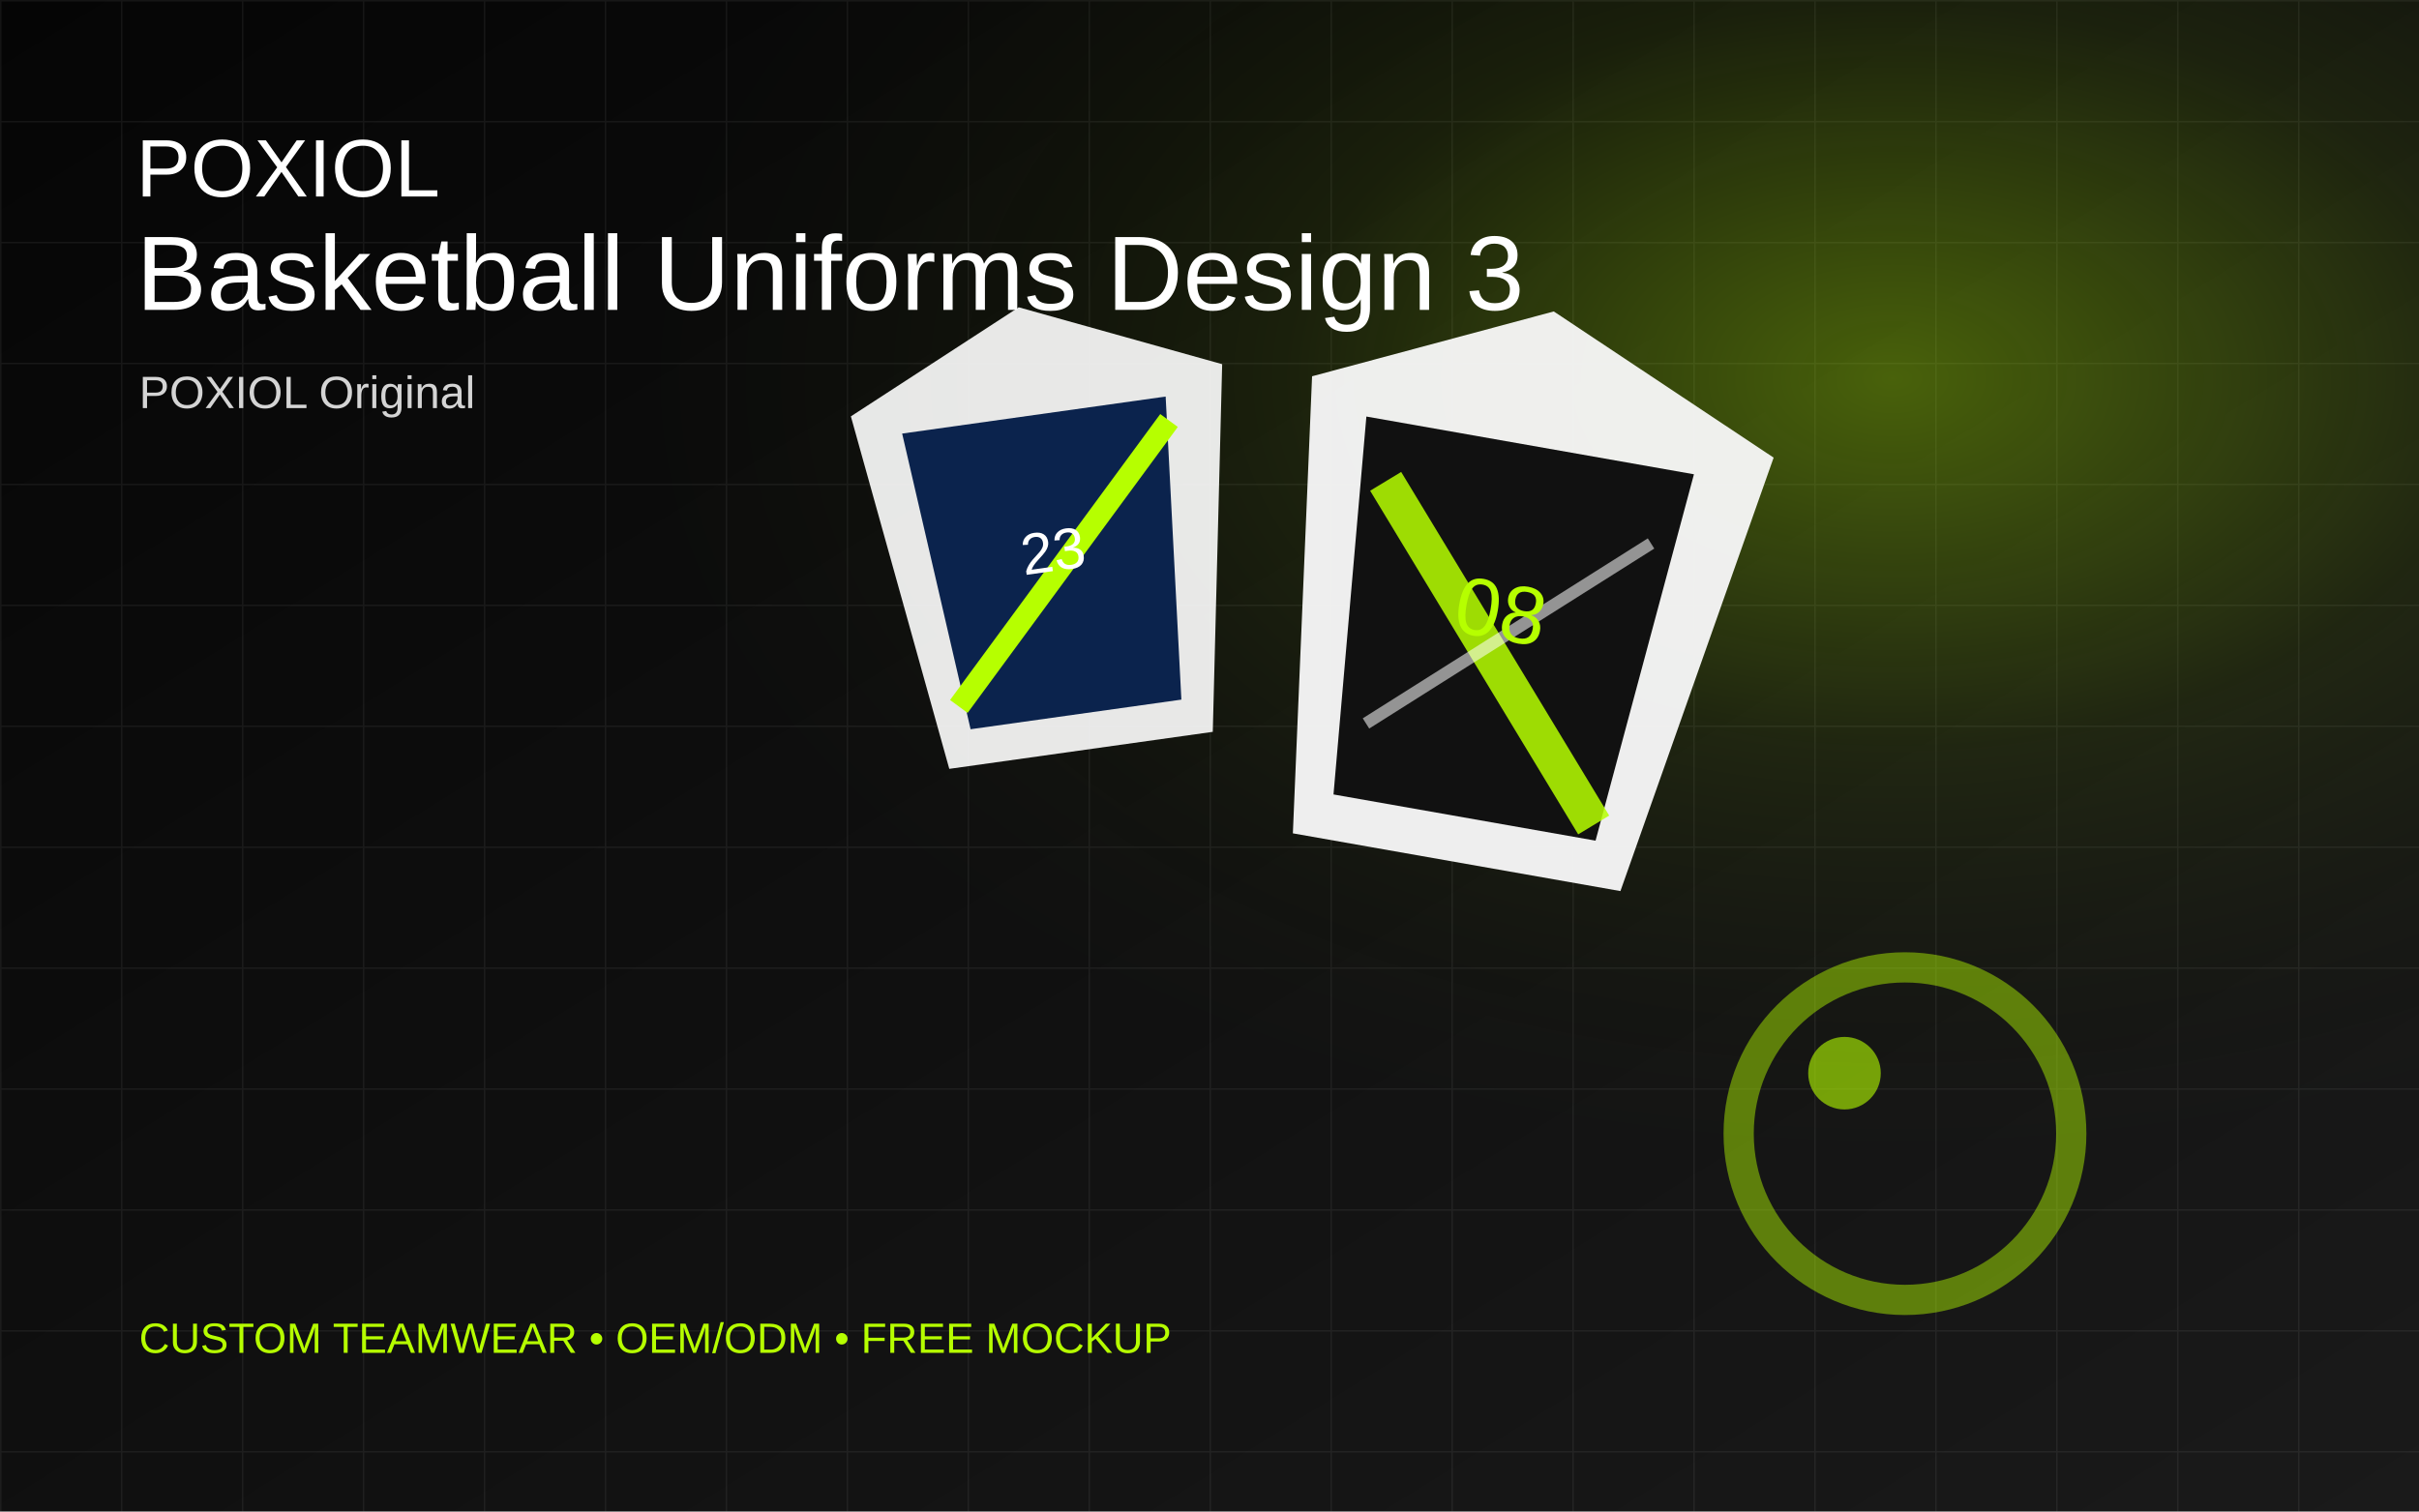
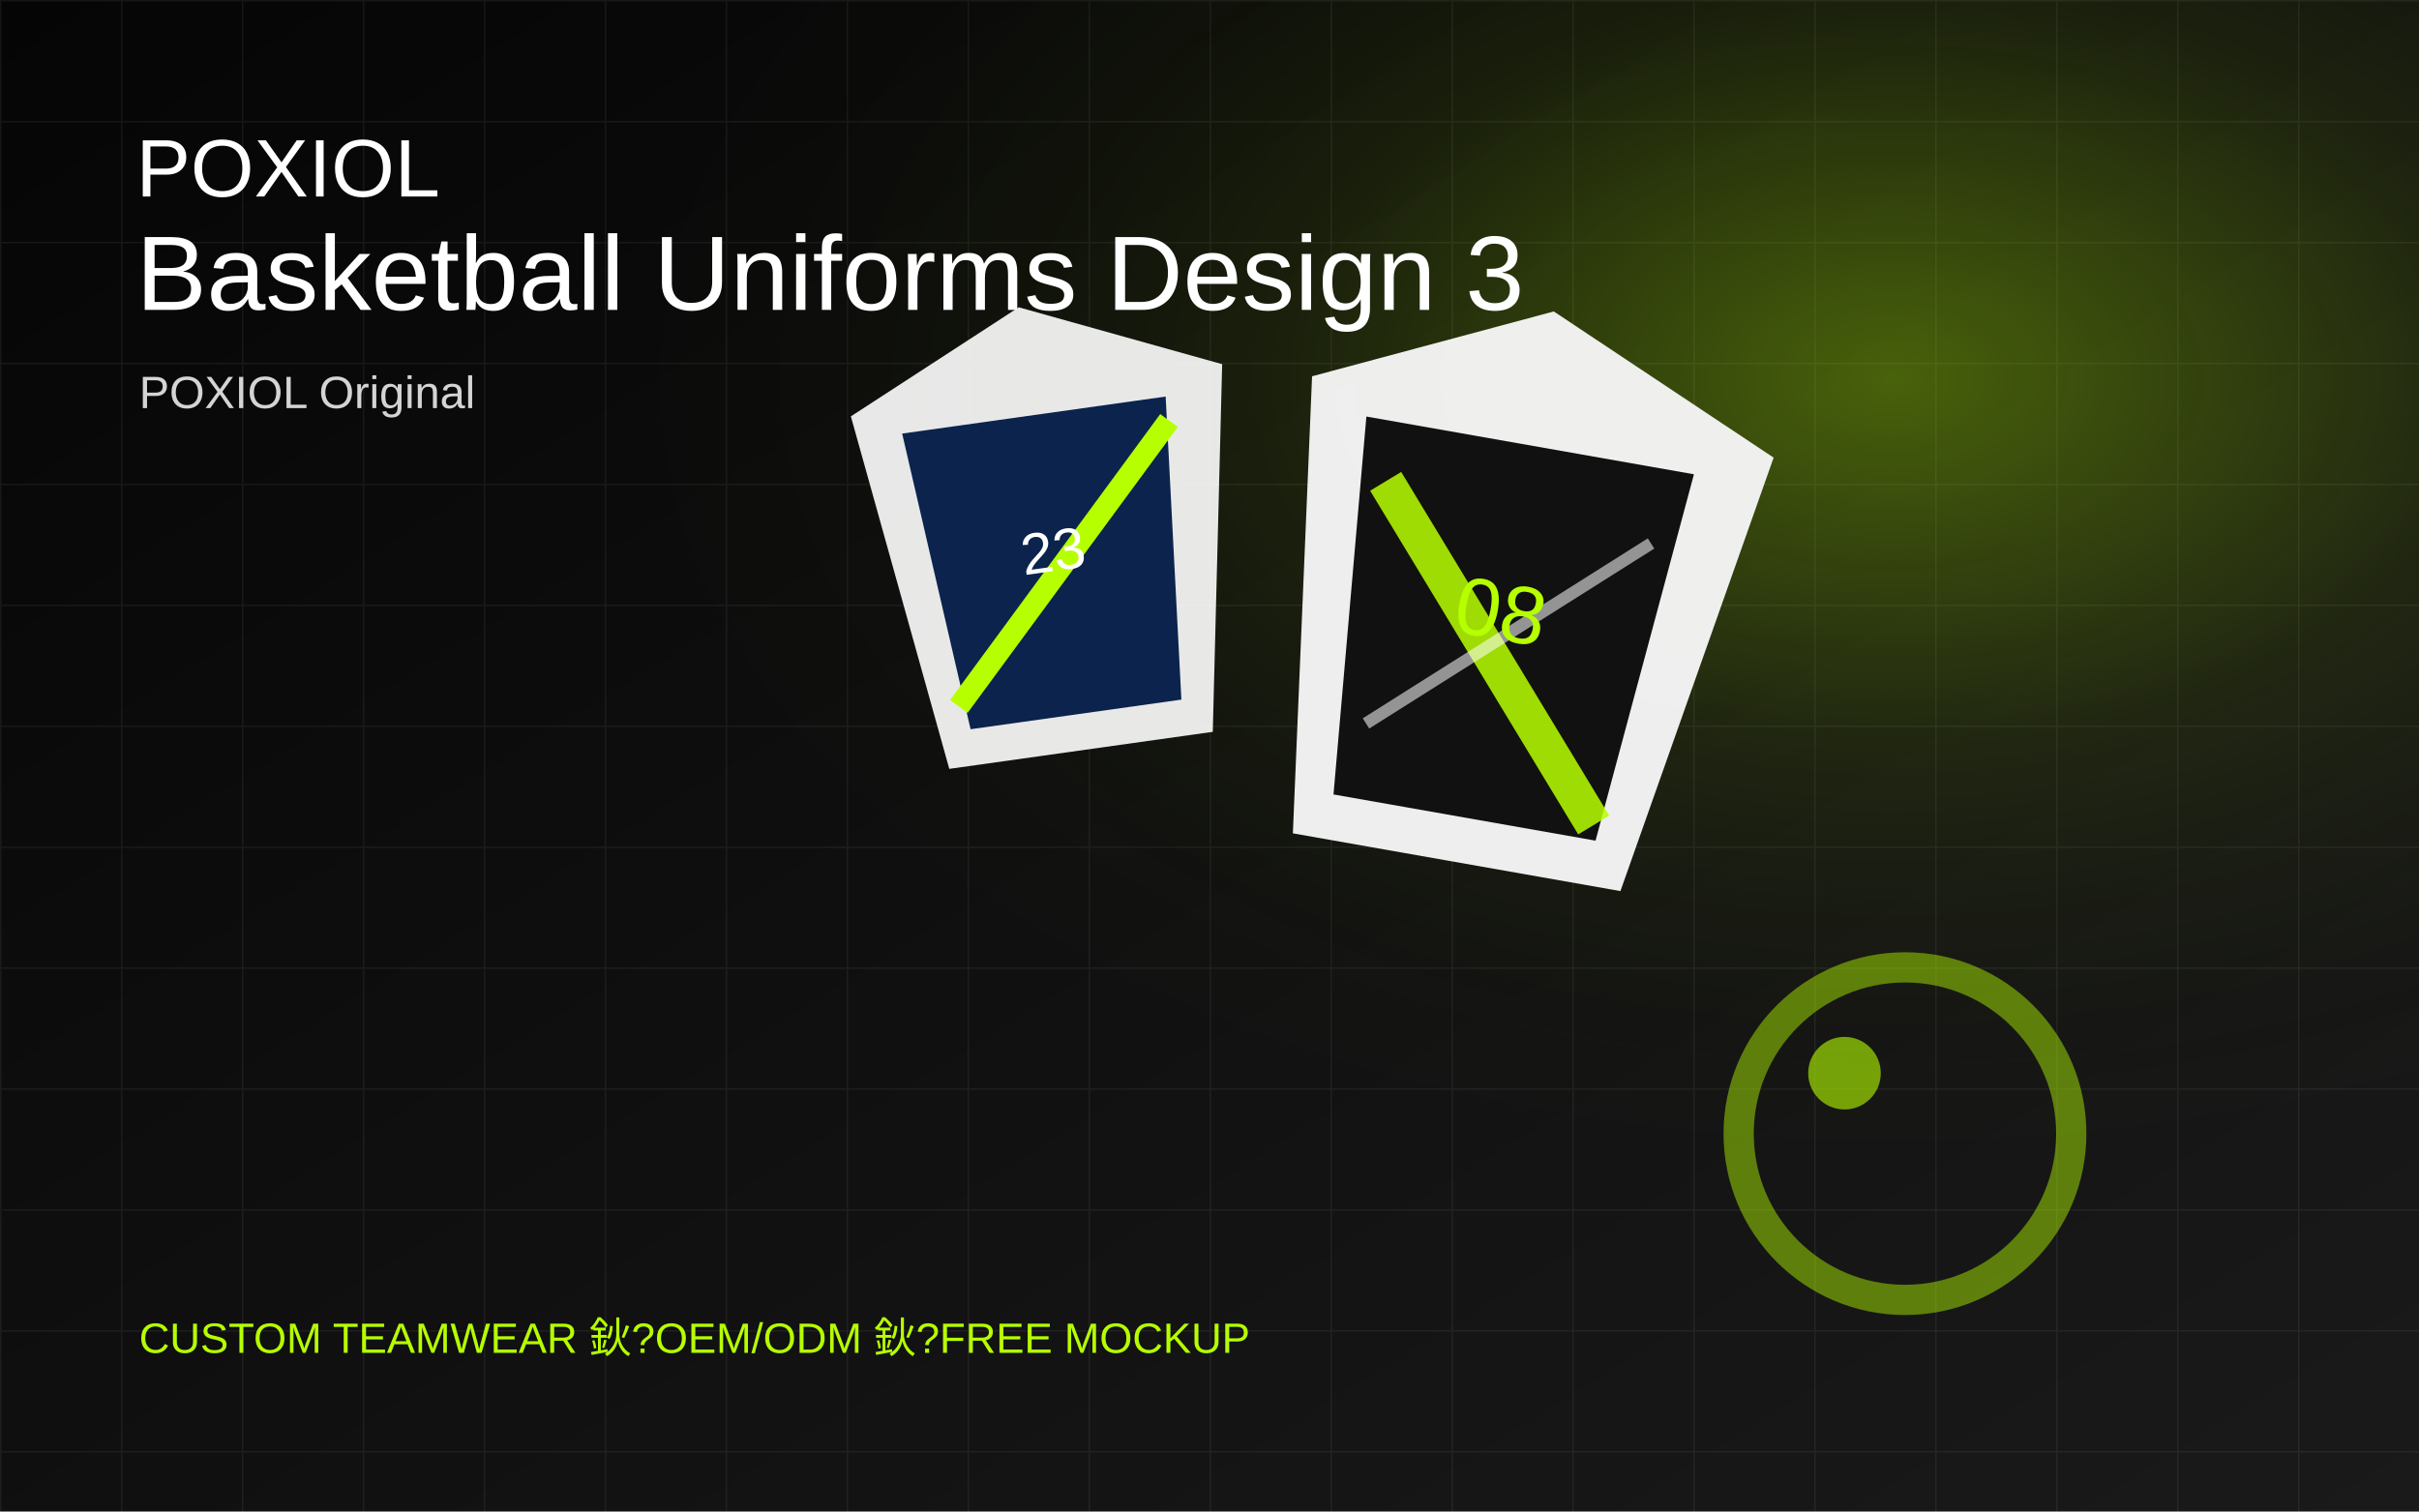
<svg xmlns="http://www.w3.org/2000/svg" width="1600" height="1000" viewBox="0 0 1600 1000">
  <defs>
    <linearGradient id="g" x1="0" y1="0" x2="1" y2="1">
      <stop offset="0" stop-color="#050505" />
      <stop offset="1" stop-color="#1A1A1A" />
    </linearGradient>
    <radialGradient id="r" cx="78%" cy="25%" r="55%">
      <stop offset="0" stop-color="#B6FF00" stop-opacity=".34" />
      <stop offset=".45" stop-color="#B6FF00" stop-opacity=".08" />
      <stop offset="1" stop-color="#050505" stop-opacity="0" />
    </radialGradient>
    <pattern id="grid" width="80" height="80" patternUnits="userSpaceOnUse">
      <path d="M80 0H0V80" fill="none" stroke="#ffffff" stroke-opacity=".06" stroke-width="2" />
    </pattern>
  </defs>
  <rect width="1600" height="1000" fill="url(#g)" />
  <rect width="1600" height="1000" fill="url(#grid)" />
  <rect width="1600" height="1000" fill="url(#r)" />
  <g transform="translate(880 180) rotate(10)">
    <path d="M150 0 L310 70 L260 370 L40 370 L0 70 Z" fill="#f7f7f7" opacity=".96" />
    <path d="M40 90 L260 90 L238 340 L62 340 Z" fill="#111" />
    <path d="M60 130 L235 330" stroke="#B6FF00" stroke-width="24" opacity=".85" />
    <path d="M75 290 L240 140" stroke="#fff" stroke-width="8" opacity=".55" />
    <text x="150" y="220" text-anchor="middle" font-family="Arial Black, Arial" font-size="54" fill="#B6FF00">08</text>
  </g>
  <g transform="translate(555 220) rotate(-8) scale(.8)">
    <path d="M150 0 L310 70 L260 370 L40 370 L0 70 Z" fill="#fff" opacity=".9" />
    <path d="M40 90 L260 90 L238 340 L62 340 Z" fill="#0b234d" />
    <path d="M55 320 L260 110" stroke="#B6FF00" stroke-width="18" />
    <text x="150" y="220" text-anchor="middle" font-family="Arial Black, Arial" font-size="48" fill="#fff">23</text>
  </g>
  <circle cx="1260" cy="750" r="110" fill="none" stroke="#B6FF00" stroke-width="20" opacity=".45" />
  <circle cx="1220" cy="710" r="24" fill="#B6FF00" opacity=".6" />
  <text x="90" y="130" font-family="Arial Black, Arial" font-size="54" fill="#fff">POXIOL</text>
  <text x="90" y="205" font-family="Arial Black, Arial" font-size="70" fill="#fff">Basketball Uniforms Design 3</text>
  <text x="92" y="270" font-family="Arial, sans-serif" font-size="30" fill="#d4d4d4">POXIOL Original</text>
-   <text x="92" y="895" font-family="Arial Black, Arial" font-size="28" fill="#B6FF00">CUSTOM TEAMWEAR • OEM/ODM • FREE MOCKUP</text>
+   <text x="92" y="895" font-family="Arial Black, Arial" font-size="28" fill="#B6FF00">CUSTOM TEAMWEAR 鈥?OEM/ODM 鈥?FREE MOCKUP</text>
</svg>
